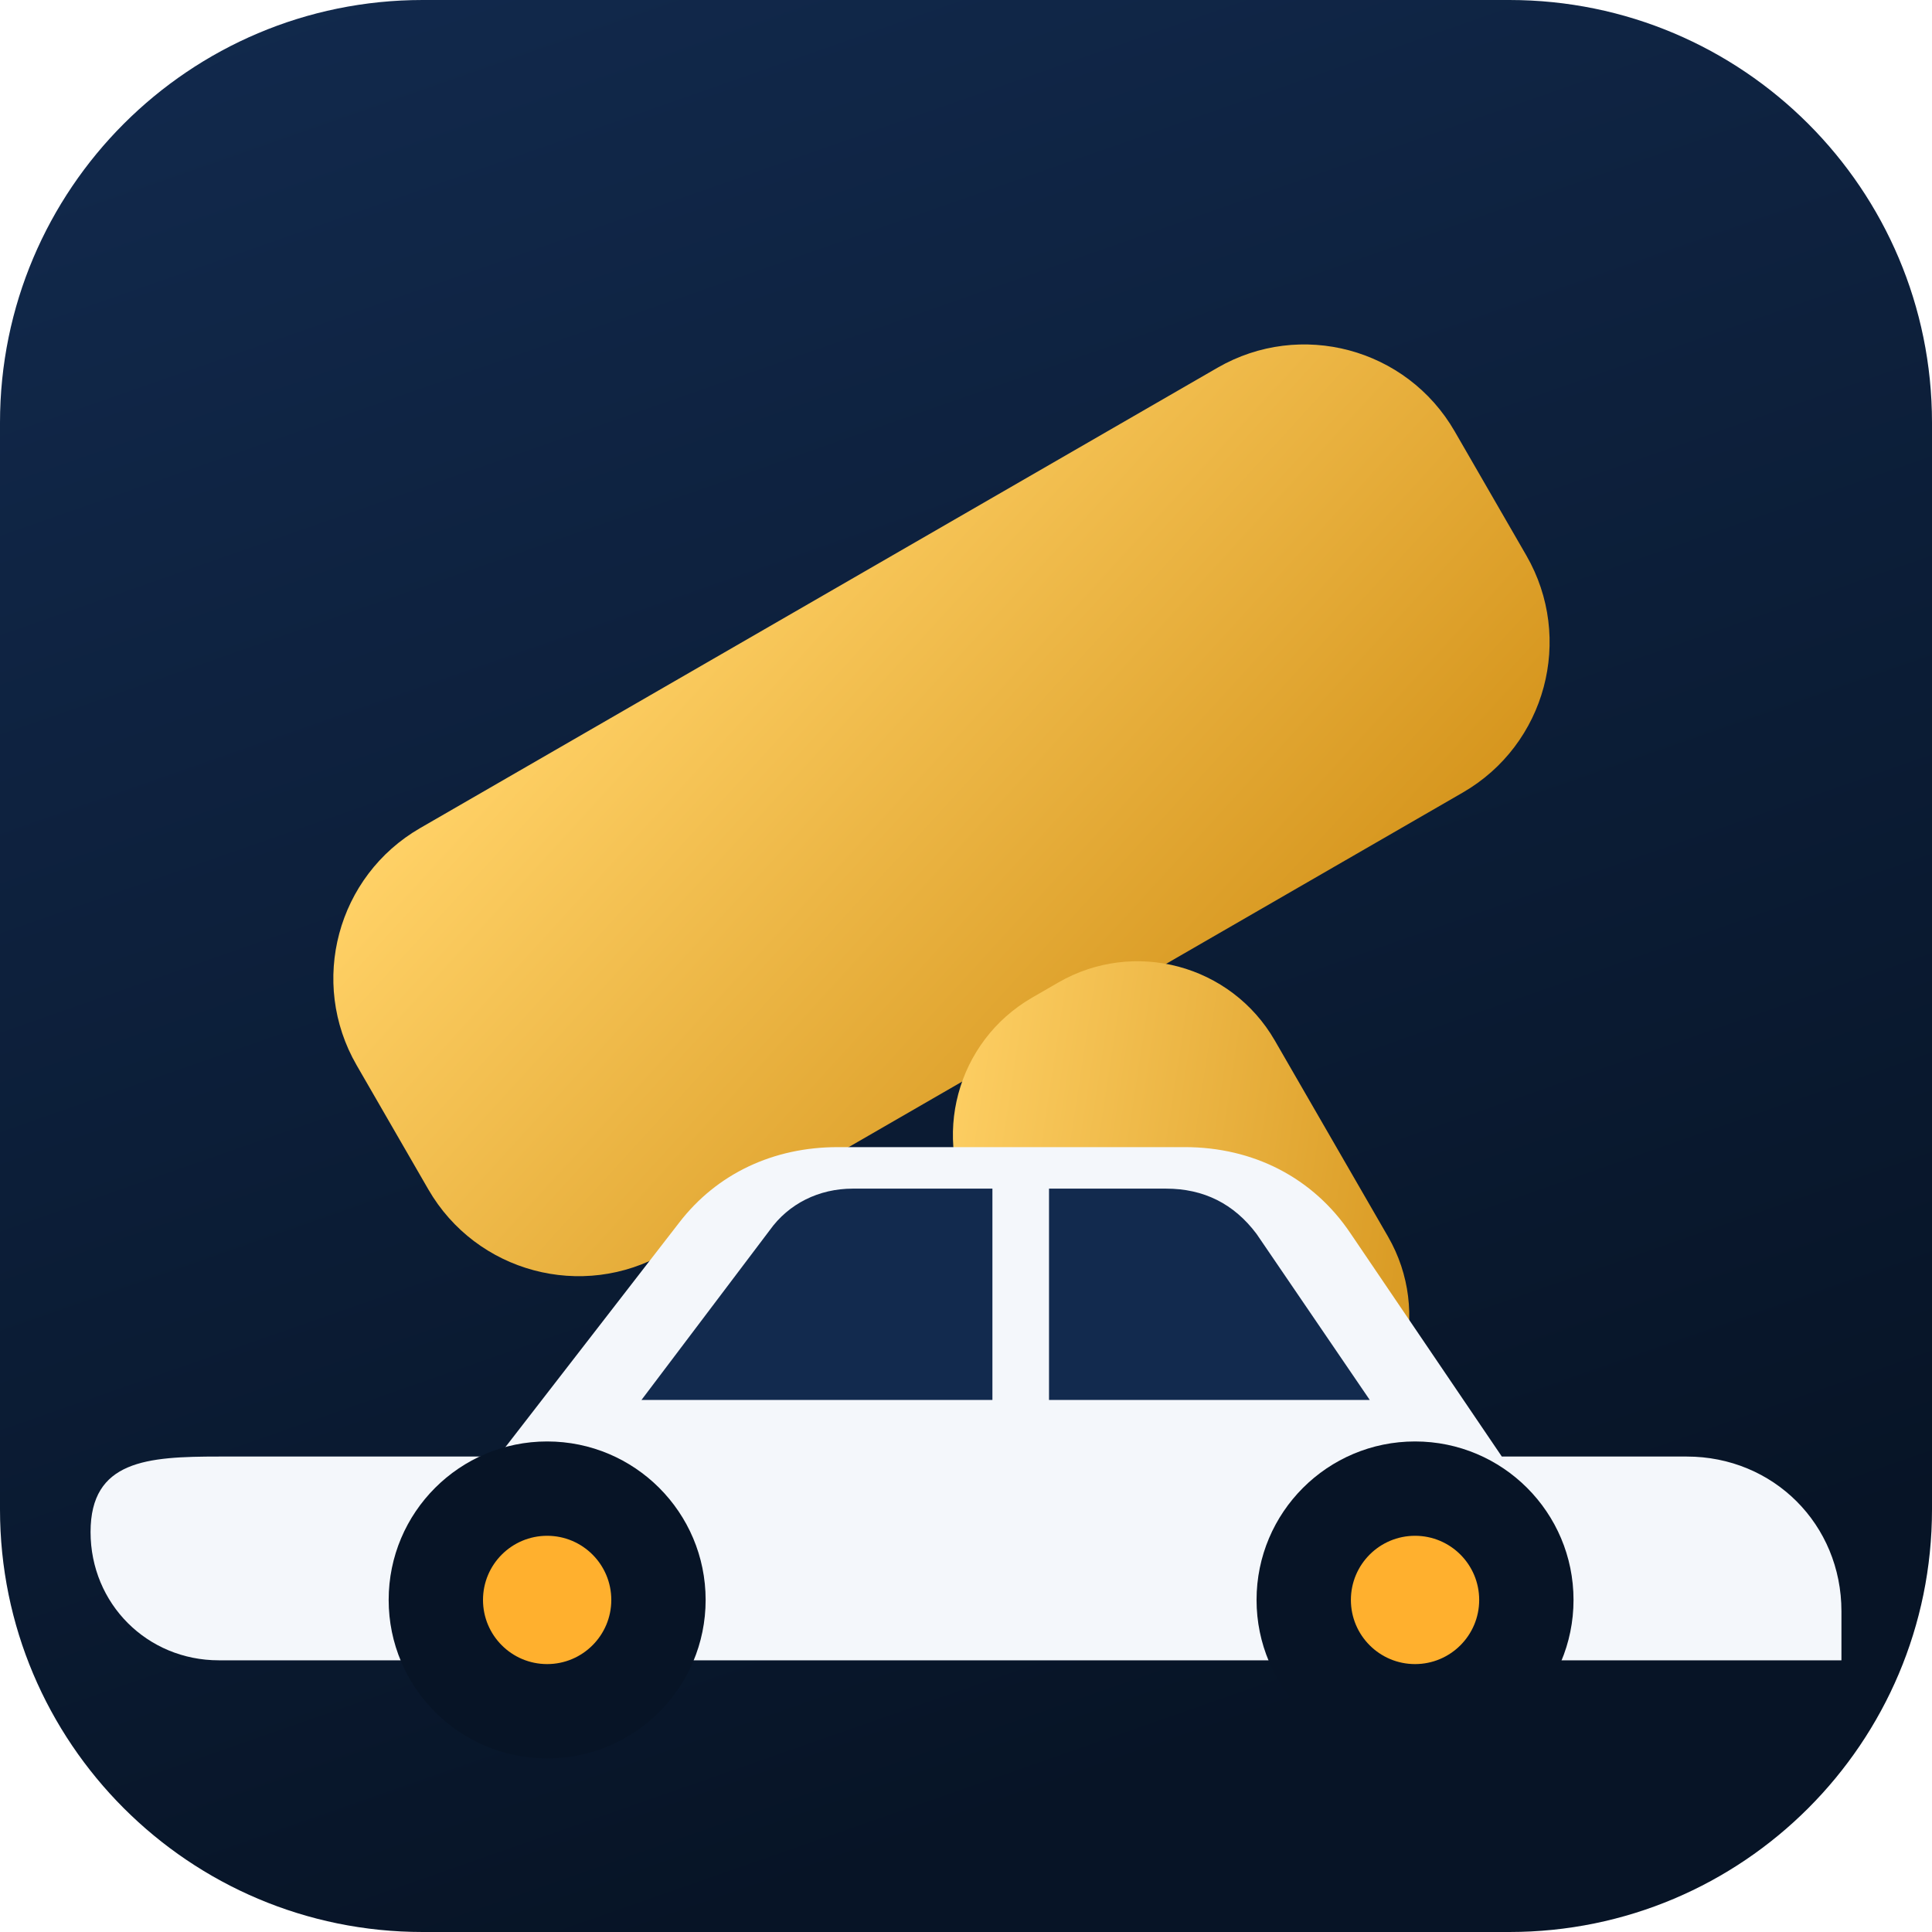
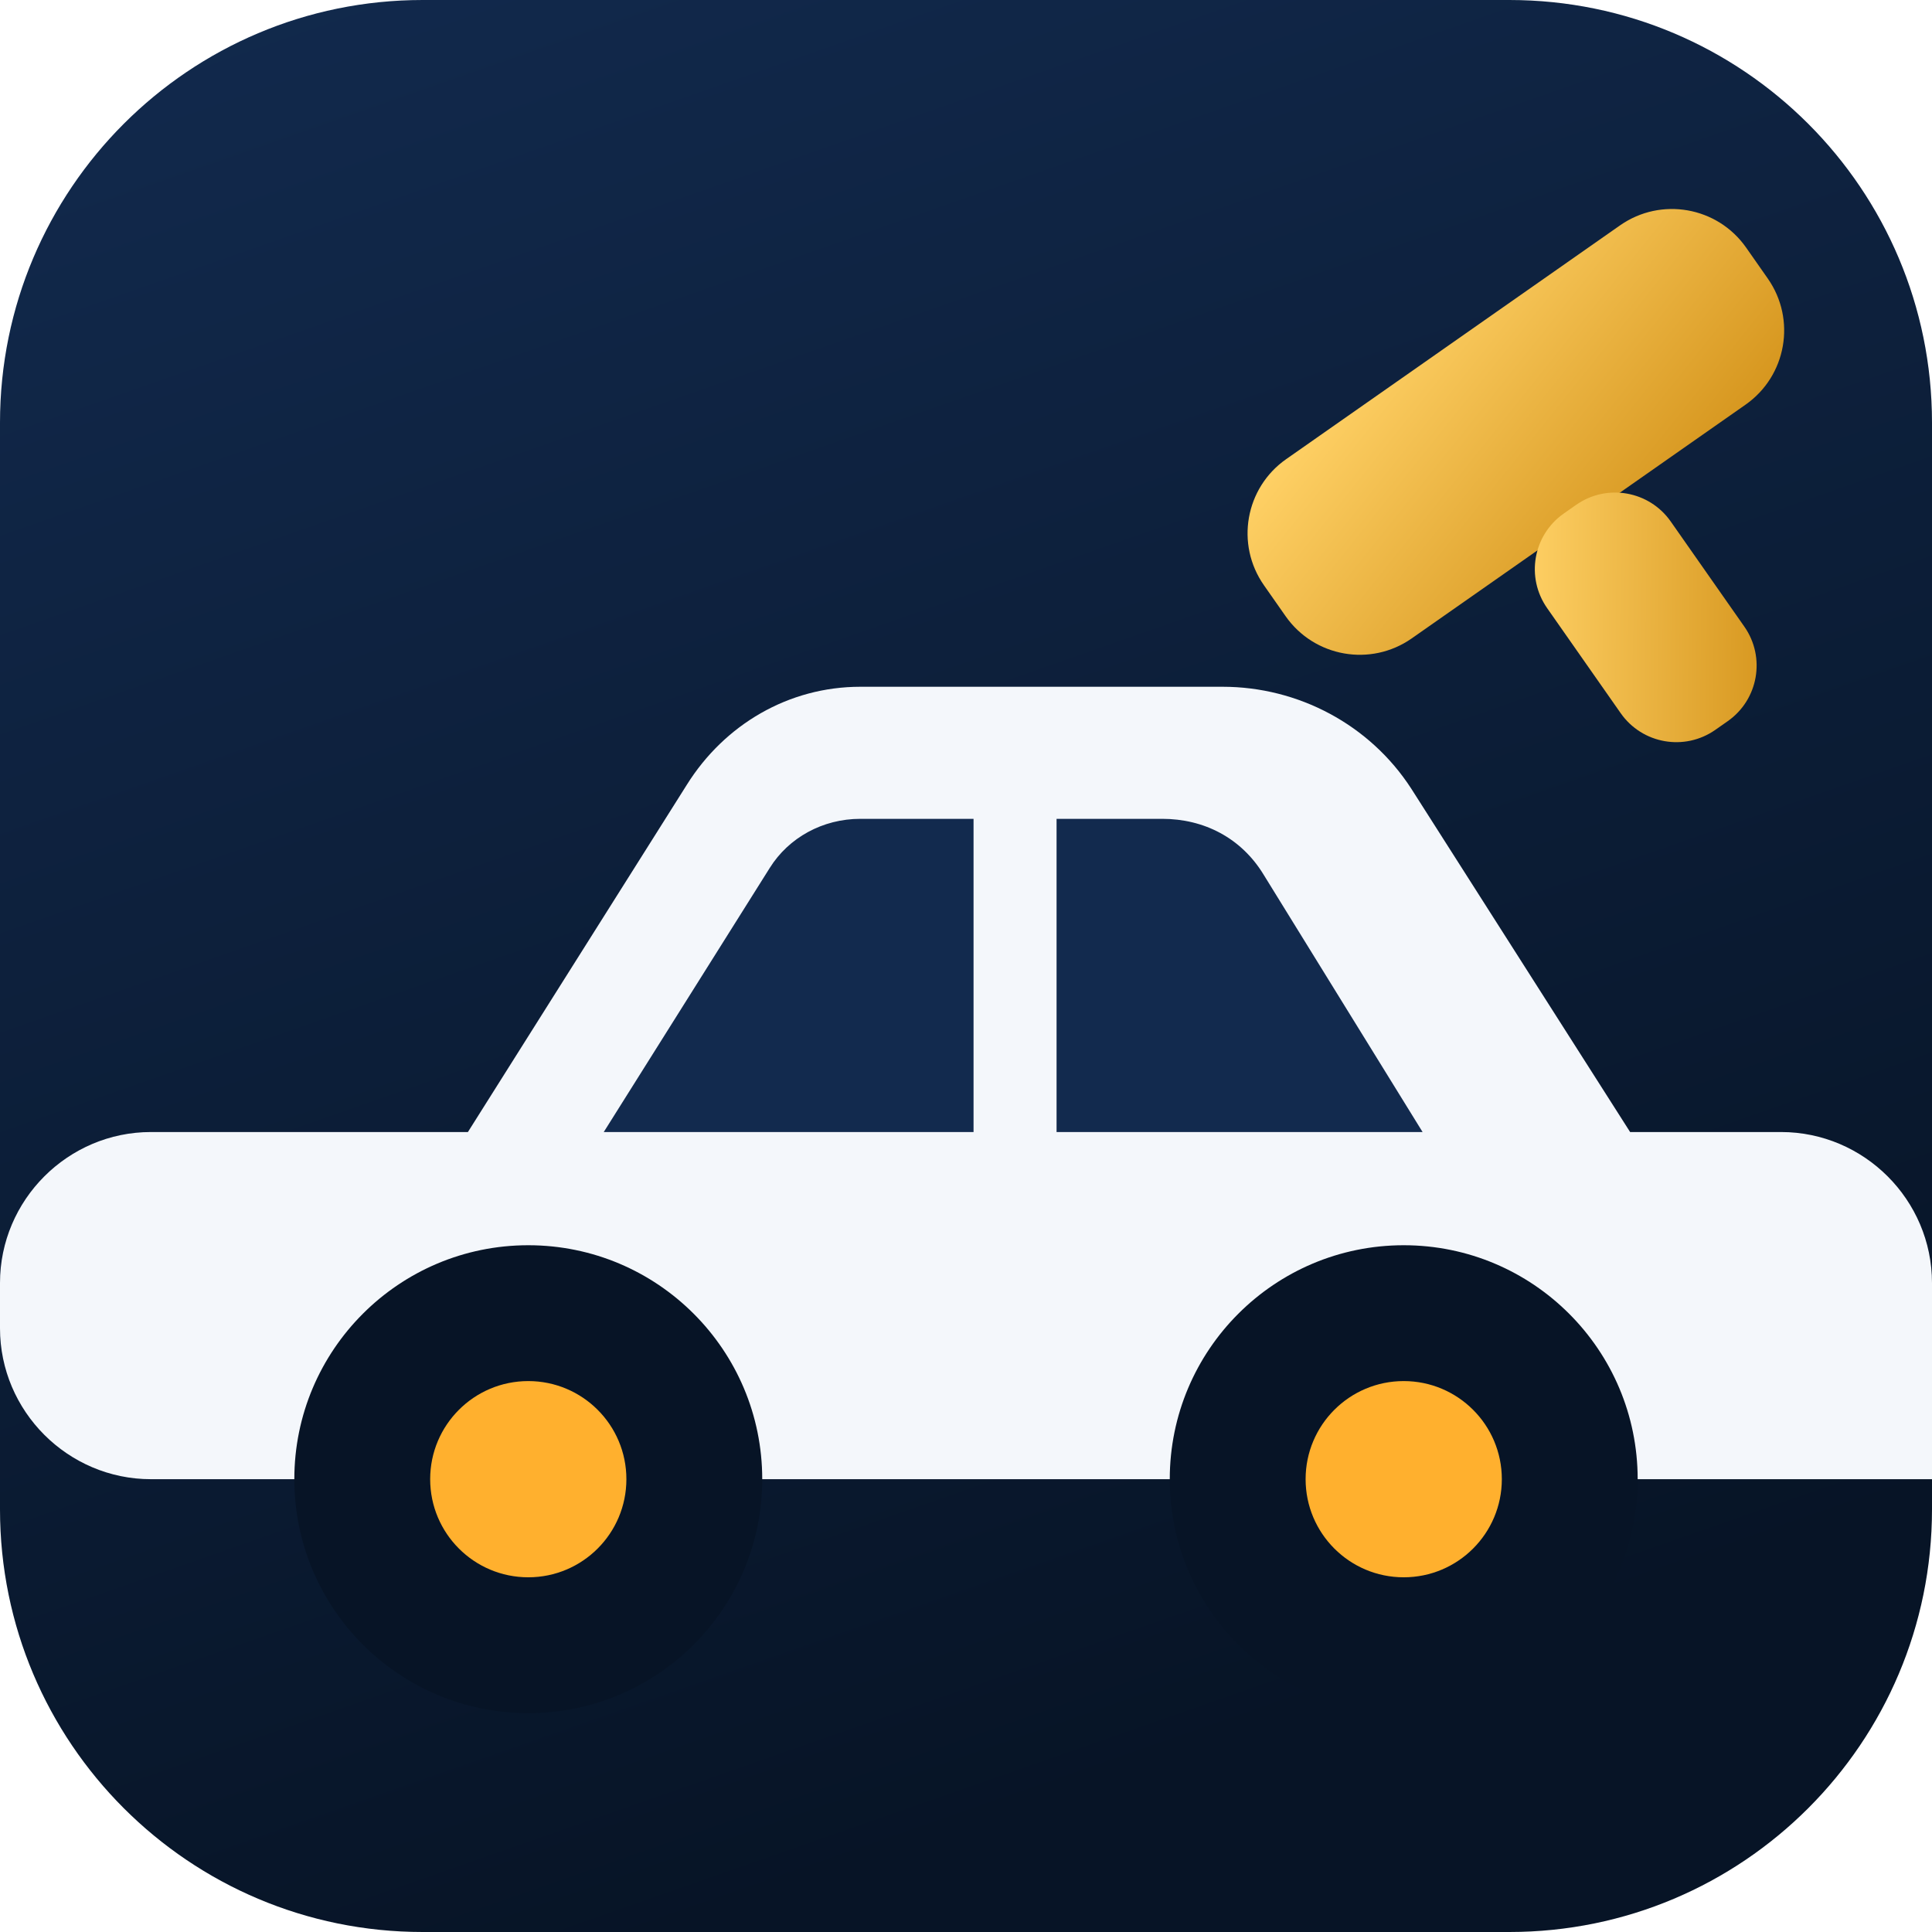
<svg xmlns="http://www.w3.org/2000/svg" viewBox="0 0 512 512" width="512" height="512" role="img" aria-label="MotorJury">
  <defs>
    <linearGradient id="bg" x1="0" y1="0" x2="0.35" y2="1">
      <stop offset="0" stop-color="#122A4E" />
      <stop offset="1" stop-color="#071426" />
    </linearGradient>
    <linearGradient id="gold" x1="0.1" y1="0" x2="0.9" y2="1">
      <stop offset="0" stop-color="#FFD166" />
      <stop offset="1" stop-color="#D6961E" />
    </linearGradient>
  </defs>
  <rect width="512" height="512" rx="112" fill="url(#bg)" />
-   <g transform="rotate(-30 256 226)">
-     <rect x="88" y="148" width="336" height="130" rx="46" fill="url(#gold)" />
-     <rect x="210" y="268" width="92" height="144" rx="42" fill="url(#gold)" />
+   <path d="M40 300h84l58-92c10-16 27-26 46-26h96c20 0 39 10 50 27l58 91h40c22 0 40 18 40 40v52H40c-22 0-40-18-40-40v-12c0-22 18-40 40-40z" fill="#F4F7FB" />
+   <path d="M160 300l44-70c5-8 14-13 24-13h30v83zm120 0v-83h28c11 0 21 5 27 15l42 68z" fill="#122A4E" />
+   <circle cx="140" cy="392" r="62" fill="#071426" />
+   <circle cx="140" cy="392" r="26" fill="#FFB02E" />
+   <circle cx="372" cy="392" r="62" fill="#071426" />
+   <circle cx="372" cy="392" r="26" fill="#FFB02E" />
+   <g transform="rotate(-35 400 112)">
+     <rect x="322" y="86" width="156" height="58" rx="24" fill="url(#gold)" />
+     <rect x="380" y="140" width="40" height="70" rx="18" fill="url(#gold)" />
  </g>
-   <path d="M58 386h74l48-62c10-13 25-20 42-20h92c18 0 34 8 44 23l40 59h49c23 0 41 18 41 41v13H58c-19 0-34-15-34-34s15-20 34-20z" fill="#F4F7FB" />
-   <path d="M170 371l34-45c5-7 13-11 22-11h37v56zm108 0v-56h31c10 0 18 4 24 12l30 44z" fill="#122A4E" />
-   <circle cx="145" cy="424" r="42" fill="#071426" />
-   <circle cx="145" cy="424" r="17" fill="#FFB02E" />
-   <circle cx="375" cy="424" r="42" fill="#071426" />
-   <circle cx="375" cy="424" r="17" fill="#FFB02E" />
</svg>
